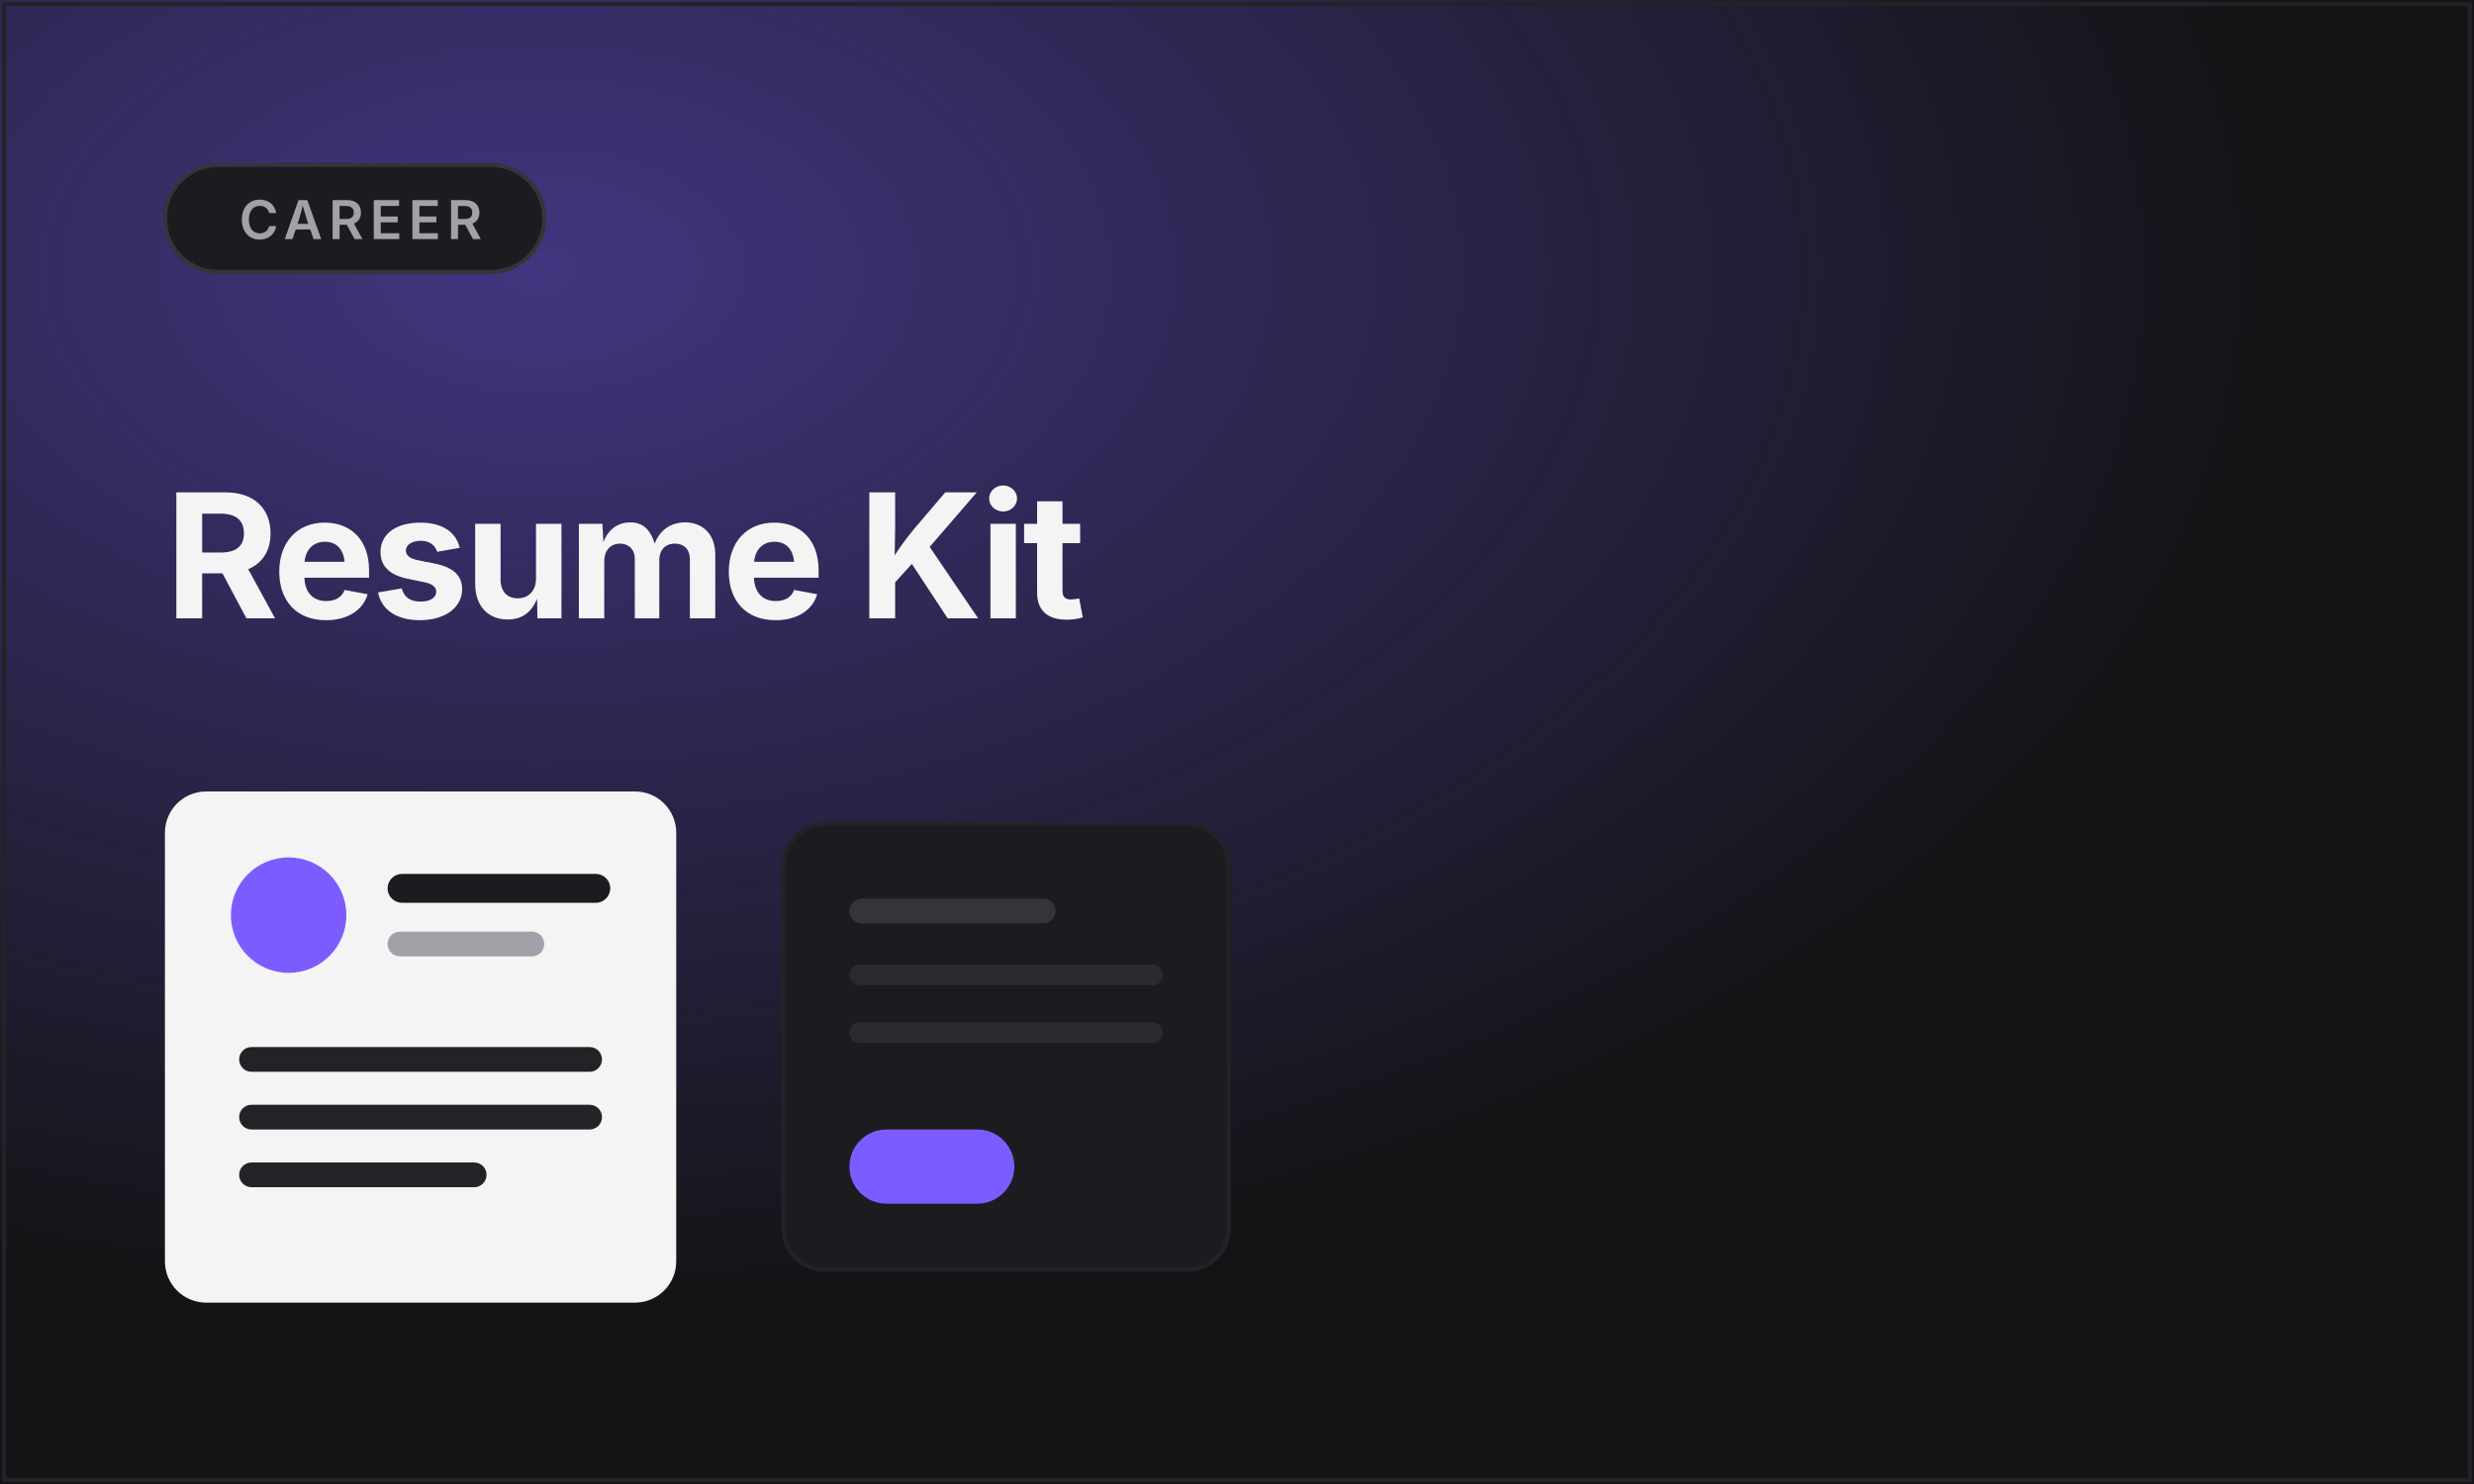
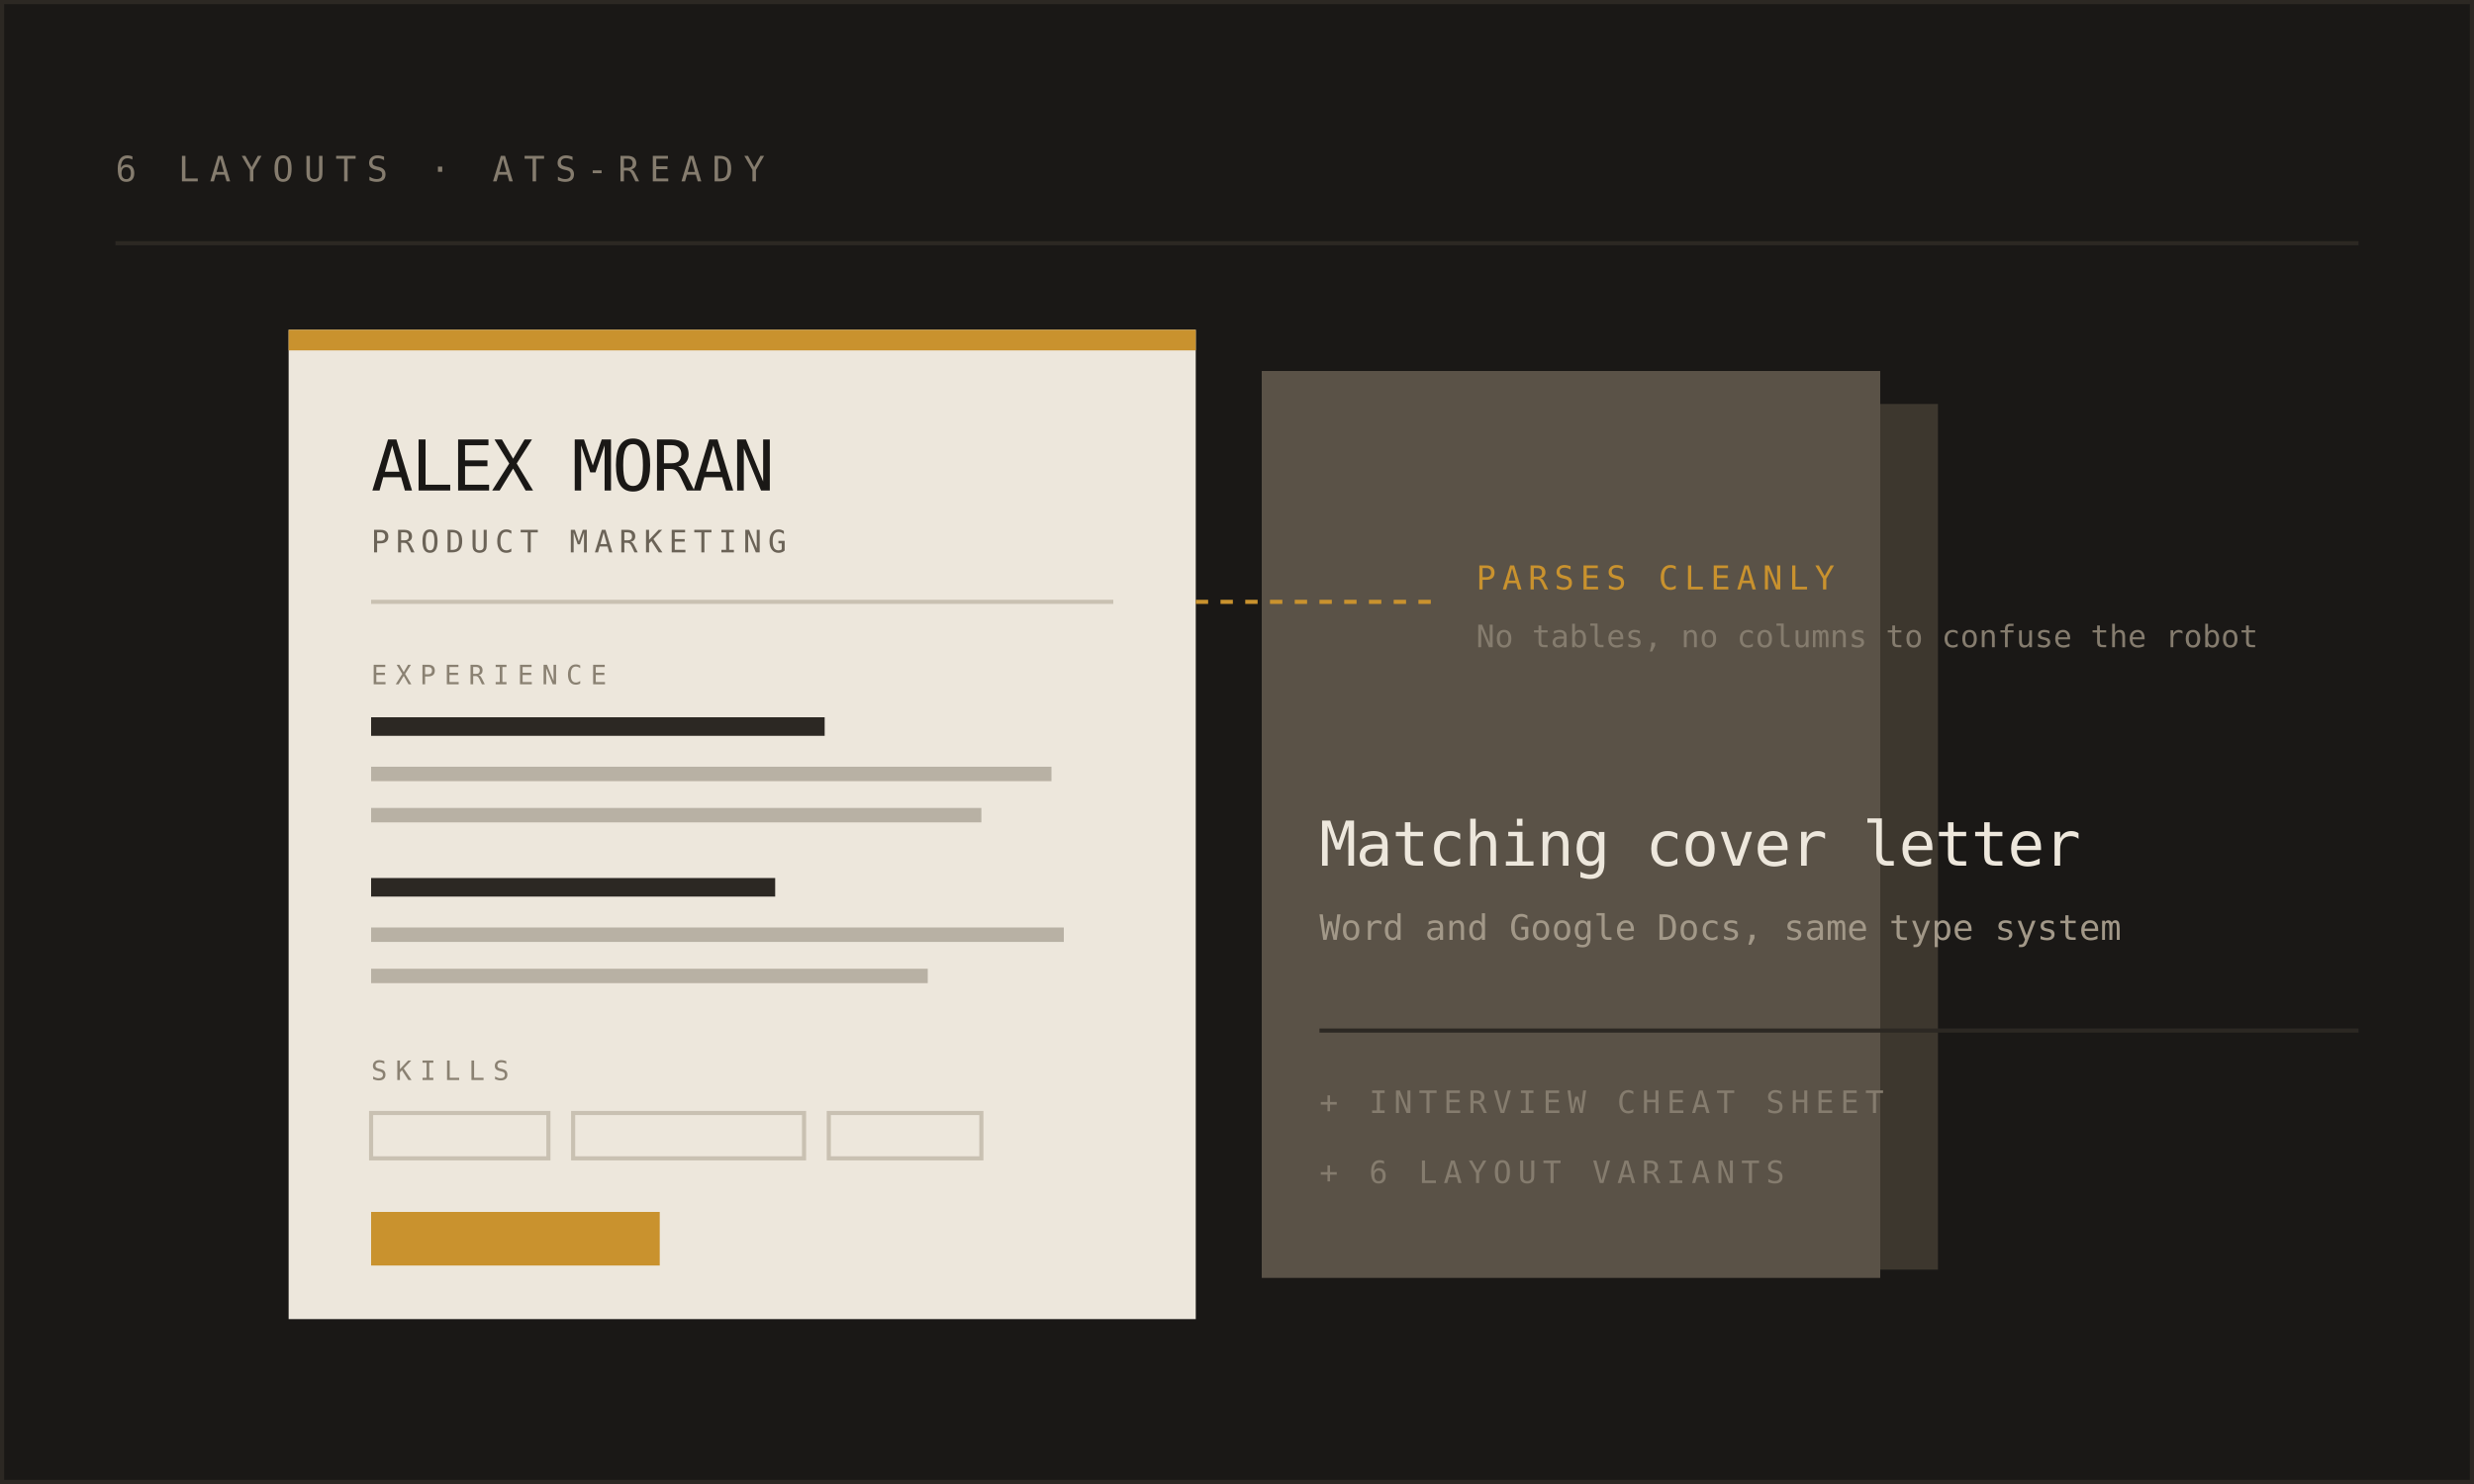
- <svg xmlns="http://www.w3.org/2000/svg" width="600" height="360" viewBox="0 0 600 360">
-   <defs>
-     <radialGradient id="glow3" cx="22%" cy="18%" r="70%">
-       <stop offset="0" stop-color="#7c5cff" stop-opacity="0.45" />
-       <stop offset="1" stop-color="#7c5cff" stop-opacity="0" />
-     </radialGradient>
-   </defs>
-   <rect width="600" height="360" fill="#141416" />
-   <rect width="600" height="360" fill="url(#glow3)" />
-   <rect x="1" y="1" width="598" height="358" fill="none" stroke="#232327" />
-   <rect x="40" y="40" width="92" height="26" rx="13" fill="#1c1c20" stroke="#34343a" />
-   <text x="58" y="58" font-family="Inter, Segoe UI, Arial" font-size="13" font-weight="600" fill="#a1a1aa" letter-spacing="1.5">CAREER</text>
-   <text x="40" y="150" font-family="Inter, Segoe UI, Arial" font-size="42" font-weight="700" fill="#f4f4f5" letter-spacing="-1">Resume Kit</text>
-   <g transform="translate(40,192)">
-     <rect width="124" height="124" rx="10" fill="#f4f4f5" />
-     <circle cx="30" cy="30" r="14" fill="#7c5cff" />
-     <rect x="54" y="20" width="54" height="7" rx="3.5" fill="#1c1c20" />
-     <rect x="54" y="34" width="38" height="6" rx="3" fill="#a1a1aa" />
-     <rect x="18" y="62" width="88" height="6" rx="3" fill="#232327" />
-     <rect x="18" y="76" width="88" height="6" rx="3" fill="#232327" />
-     <rect x="18" y="90" width="60" height="6" rx="3" fill="#232327" />
-     <g transform="translate(150,8)">
-       <rect width="108" height="108" rx="10" fill="#1c1c20" stroke="#232327" />
-       <rect x="16" y="18" width="50" height="6" rx="3" fill="#34343a" />
-       <rect x="16" y="34" width="76" height="5" rx="2.5" fill="#2a2a30" />
-       <rect x="16" y="48" width="76" height="5" rx="2.5" fill="#2a2a30" />
-       <rect x="16" y="74" width="40" height="18" rx="9" fill="#7c5cff" />
-     </g>
-   </g>
+ <svg xmlns="http://www.w3.org/2000/svg" width="1200" height="720" viewBox="0 0 1200 720" font-family="'IBM Plex Mono', ui-monospace, monospace">
+   <rect width="1200" height="720" fill="#1a1816" />
+   <text x="56" y="88" fill="#857c6e" font-size="17" letter-spacing="5">6 LAYOUTS · ATS-READY</text>
+   <line x1="56" y1="118" x2="1144" y2="118" stroke="#2c2823" stroke-width="2" />
+   <rect x="640" y="196" width="300" height="420" fill="#3d372e" />
+   <rect x="612" y="180" width="300" height="440" fill="#5a5247" />
+   <rect x="140" y="160" width="440" height="480" fill="#ede7dc" />
+   <rect x="140" y="160" width="440" height="10" fill="#c9922e" />
+   <text x="180" y="238" fill="#1a1816" font-size="34" letter-spacing="-1">ALEX MORAN</text>
+   <text x="180" y="268" fill="#6b6357" font-size="15" letter-spacing="3">PRODUCT MARKETING</text>
+   <line x1="180" y1="292" x2="540" y2="292" stroke="#c9c1b2" stroke-width="2" />
+   <text x="180" y="332" fill="#8a8172" font-size="13" letter-spacing="4">EXPERIENCE</text>
+   <rect x="180" y="348" width="220" height="9" fill="#2c2823" />
+   <rect x="180" y="372" width="330" height="7" fill="#b8b1a4" />
+   <rect x="180" y="392" width="296" height="7" fill="#b8b1a4" />
+   <rect x="180" y="426" width="196" height="9" fill="#2c2823" />
+   <rect x="180" y="450" width="336" height="7" fill="#b8b1a4" />
+   <rect x="180" y="470" width="270" height="7" fill="#b8b1a4" />
+   <text x="180" y="524" fill="#8a8172" font-size="13" letter-spacing="4">SKILLS</text>
+   <rect x="180" y="540" width="86" height="22" fill="none" stroke="#c9c1b2" stroke-width="2" />
+   <rect x="278" y="540" width="112" height="22" fill="none" stroke="#c9c1b2" stroke-width="2" />
+   <rect x="402" y="540" width="74" height="22" fill="none" stroke="#c9c1b2" stroke-width="2" />
+   <rect x="180" y="588" width="140" height="26" fill="#c9922e" />
+   <line x1="580" y1="292" x2="700" y2="292" stroke="#c9922e" stroke-width="2" stroke-dasharray="6 6" />
+   <text x="716" y="286" fill="#c9922e" font-size="16" letter-spacing="3">PARSES CLEANLY</text>
+   <text x="716" y="314" fill="#857c6e" font-size="15">No tables, no columns to confuse the robot</text>
+   <text x="640" y="420" fill="#ede7dc" font-size="30" letter-spacing="-0.5">Matching cover letter</text>
+   <text x="640" y="456" fill="#a29888" font-size="17">Word and Google Docs, same type system</text>
+   <line x1="640" y1="500" x2="1144" y2="500" stroke="#2c2823" stroke-width="2" />
+   <text x="640" y="540" fill="#857c6e" font-size="15" letter-spacing="3">+ INTERVIEW CHEAT SHEET</text>
+   <text x="640" y="574" fill="#857c6e" font-size="15" letter-spacing="3">+ 6 LAYOUT VARIANTS</text>
+   <rect x="1" y="1" width="1198" height="718" fill="none" stroke="#2c2823" stroke-width="2" />
</svg>
